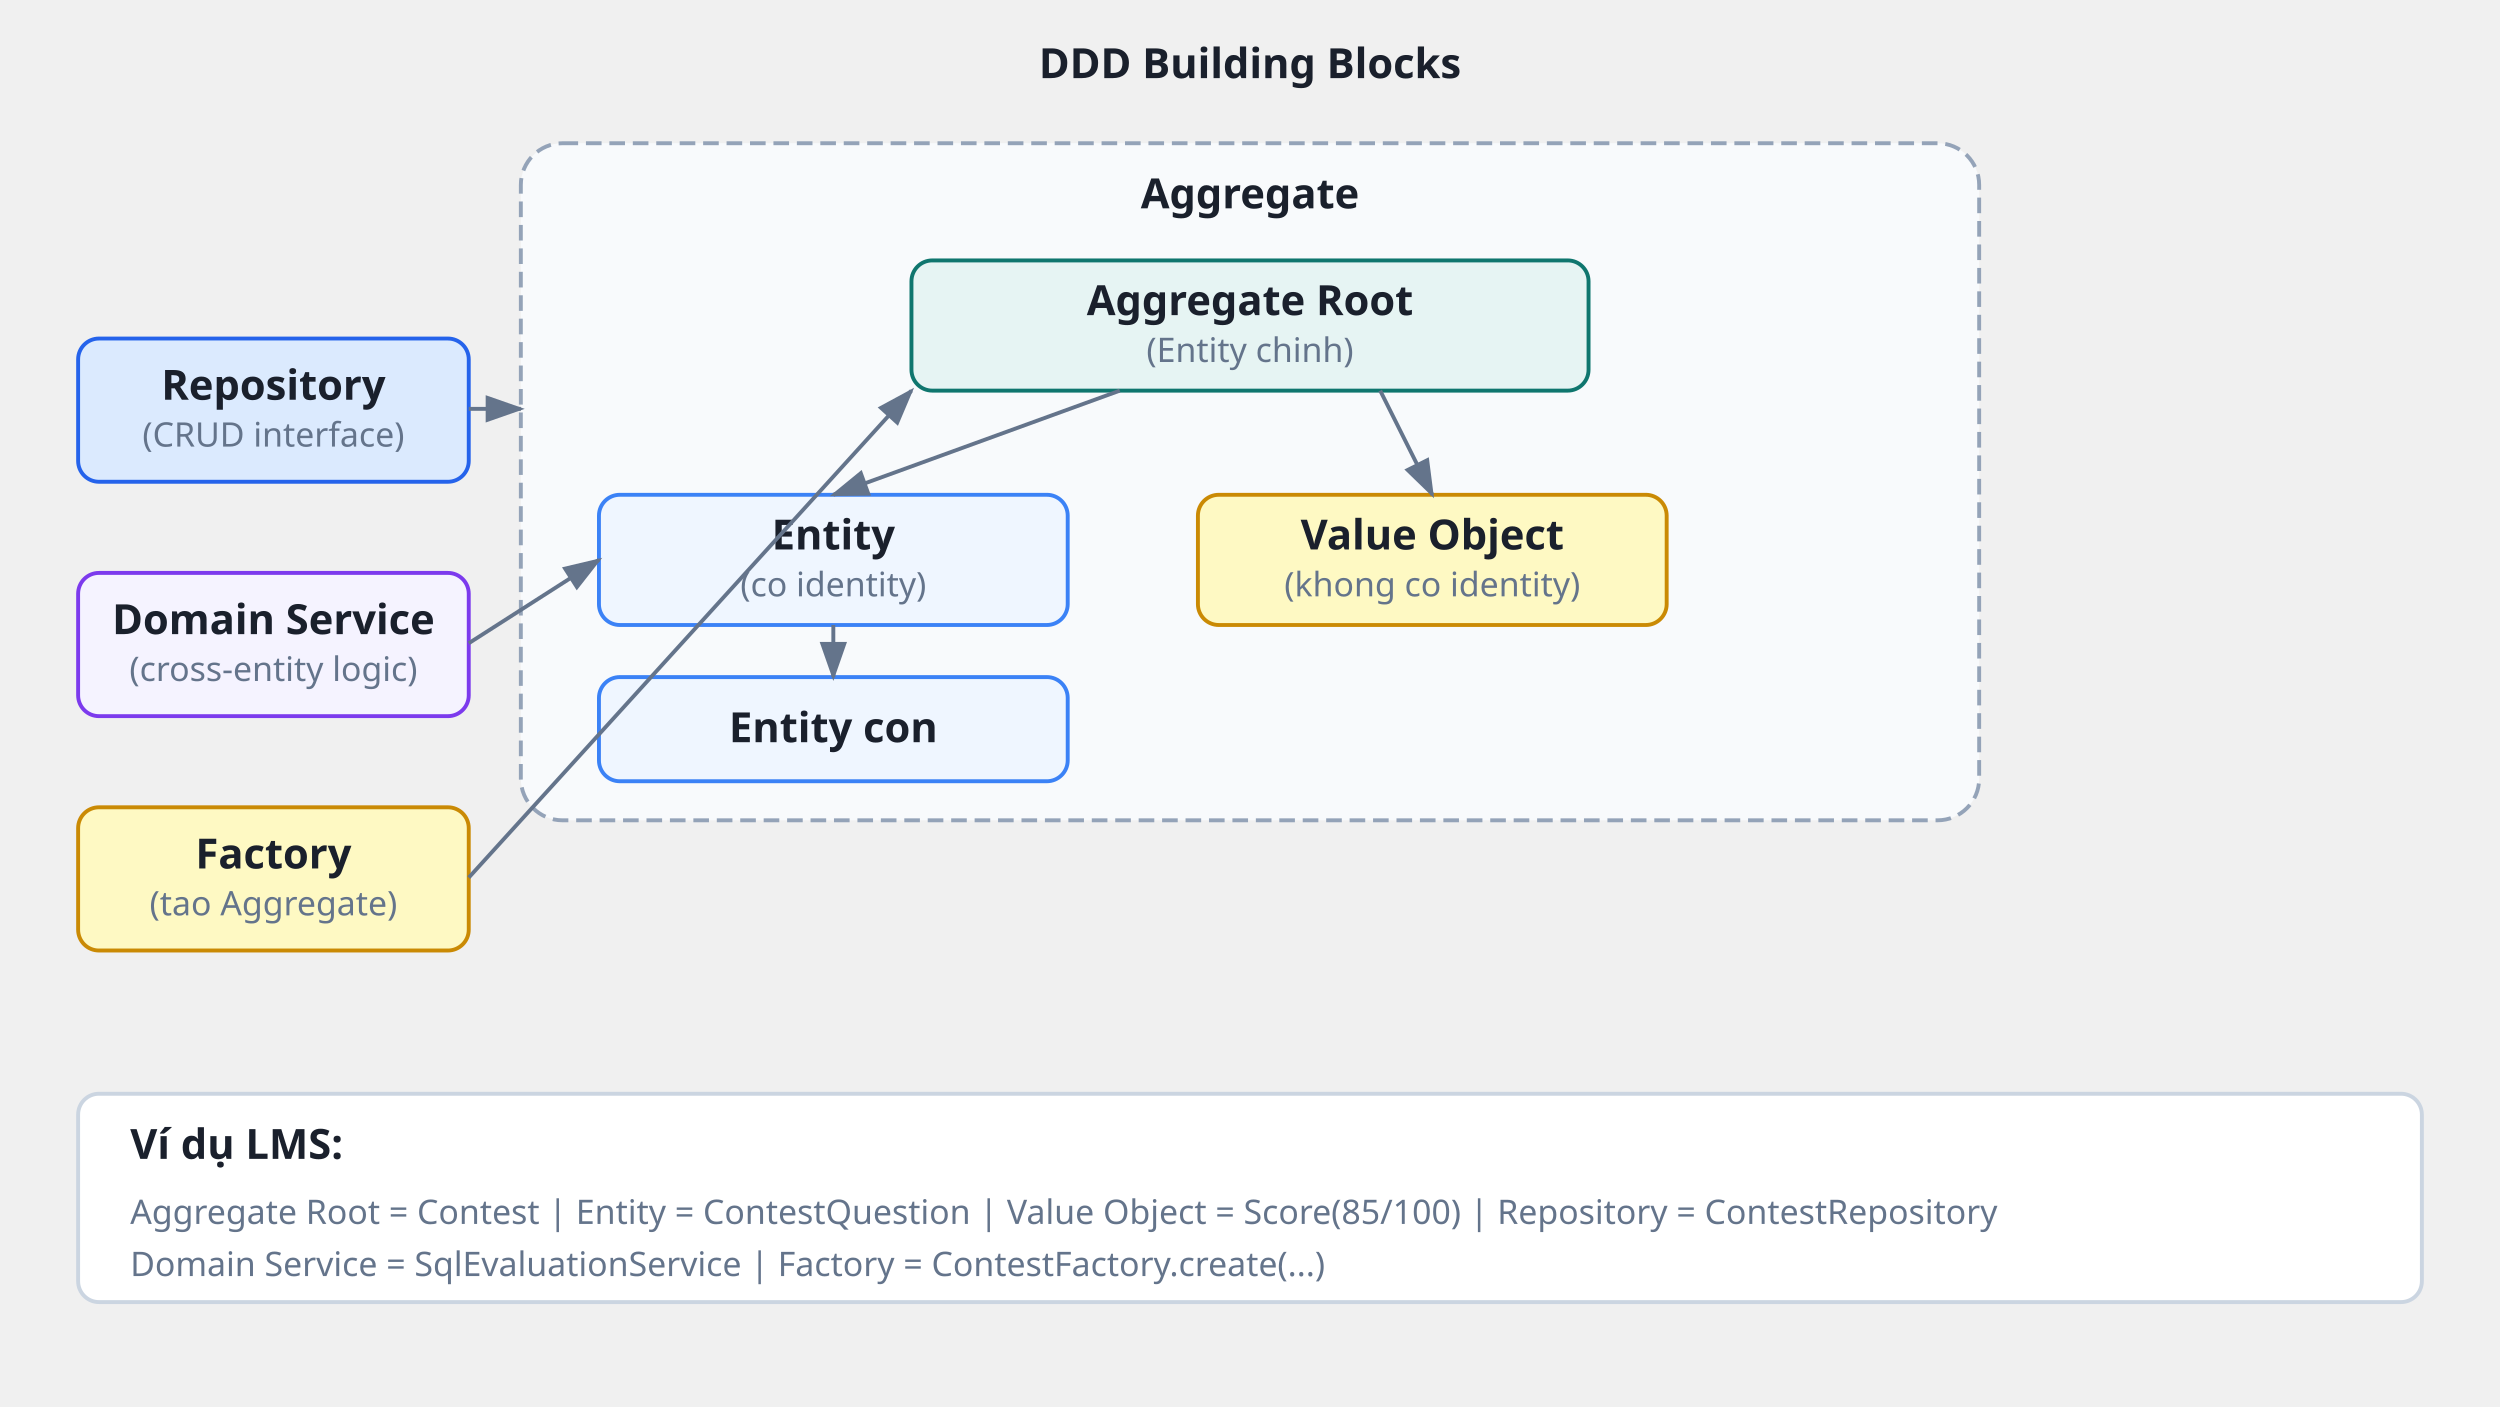
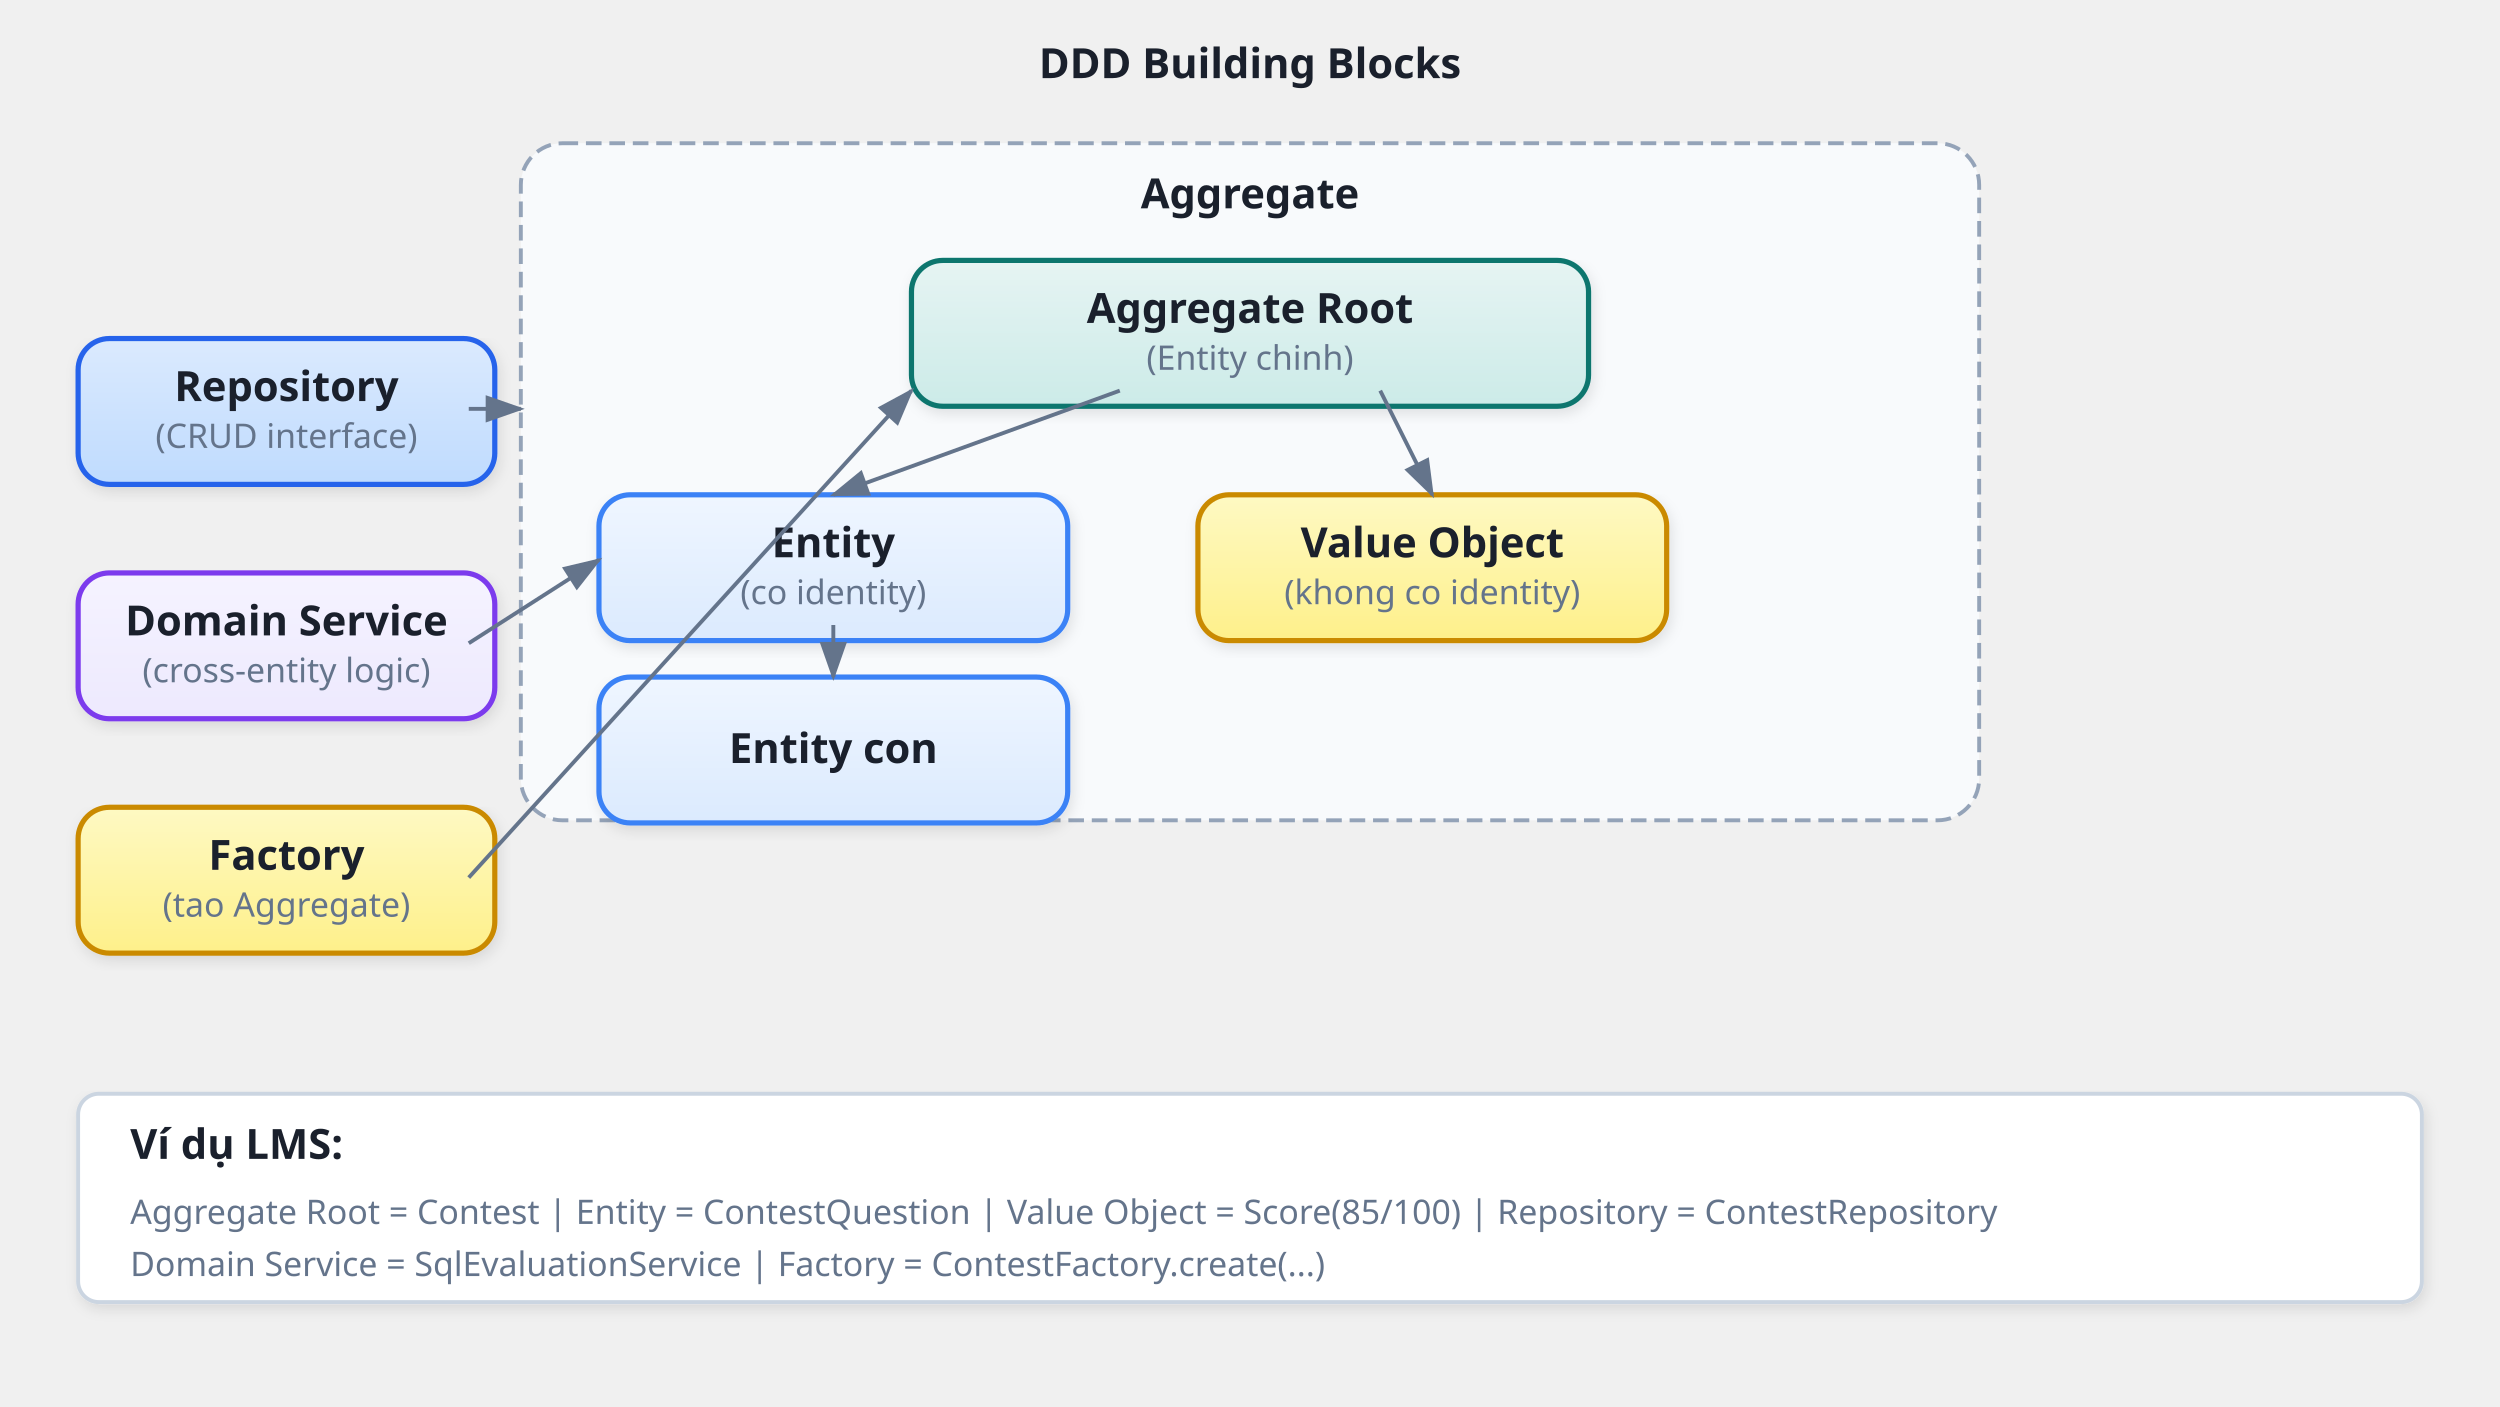
<svg xmlns="http://www.w3.org/2000/svg" viewBox="0 0 960 540" width="100%" height="100%">
  <defs>
    <marker id="arrowhead" markerWidth="10" markerHeight="7" refX="9" refY="3.5" orient="auto">
      <polygon points="0 0, 10 3.5, 0 7" fill="#64748b" />
    </marker>
    <marker id="arrowhead-danger" markerWidth="10" markerHeight="7" refX="9" refY="3.5" orient="auto">
      <polygon points="0 0, 10 3.5, 0 7" fill="#dc2626" />
    </marker>
+     <filter id="shadow" x="-4%" y="-4%" width="108%" height="116%">
+       <feDropShadow dx="1" dy="2" stdDeviation="2.5" flood-color="#0000001a" />
+     </filter>
+     <linearGradient id="grad-service" x1="0" y1="0" x2="0" y2="1">
+       <stop offset="0%" stop-color="#e6f4f3" />
+       <stop offset="100%" stop-color="#ccebe8" />
+     </linearGradient>
+     <linearGradient id="grad-storage" x1="0" y1="0" x2="0" y2="1">
+       <stop offset="0%" stop-color="#dbeafe" />
+       <stop offset="100%" stop-color="#bfdbfe" />
+     </linearGradient>
+     <linearGradient id="grad-event" x1="0" y1="0" x2="0" y2="1">
+       <stop offset="0%" stop-color="#fef9c3" />
+       <stop offset="100%" stop-color="#fef08a" />
+     </linearGradient>
+     <linearGradient id="grad-success" x1="0" y1="0" x2="0" y2="1">
+       <stop offset="0%" stop-color="#dcfce7" />
+       <stop offset="100%" stop-color="#bbf7d0" />
+     </linearGradient>
+     <linearGradient id="grad-danger" x1="0" y1="0" x2="0" y2="1">
+       <stop offset="0%" stop-color="#fee2e2" />
+       <stop offset="100%" stop-color="#fecaca" />
+     </linearGradient>
+     <linearGradient id="grad-warning" x1="0" y1="0" x2="0" y2="1">
+       <stop offset="0%" stop-color="#fff7ed" />
+       <stop offset="100%" stop-color="#ffedd5" />
+     </linearGradient>
+     <linearGradient id="grad-info" x1="0" y1="0" x2="0" y2="1">
+       <stop offset="0%" stop-color="#eff6ff" />
+       <stop offset="100%" stop-color="#dbeafe" />
+     </linearGradient>
+     <linearGradient id="grad-highlight" x1="0" y1="0" x2="0" y2="1">
+       <stop offset="0%" stop-color="#f5f3ff" />
+       <stop offset="100%" stop-color="#ede9fe" />
+     </linearGradient>
+     <linearGradient id="grad-legacy" x1="0" y1="0" x2="0" y2="1">
+       <stop offset="0%" stop-color="#f3f4f6" />
+       <stop offset="100%" stop-color="#e5e7eb" />
+     </linearGradient>
  </defs>
  <style>
    text {
      font-family: 'Segoe UI', system-ui, -apple-system, sans-serif;
      font-size: 14px;
      fill: #1a202c;
    }
-     .title { font-weight: bold; font-size: 16px; }
+     .title { font-weight: 600; font-size: 16px; }
    .small { font-size: 12px; }
    .subtitle { font-size: 13px; fill: #64748b; }
    .mono { font-family: 'Consolas', 'DejaVu Sans Mono', monospace; font-size: 12px; }

    .cluster { fill: #f8fafc; stroke: #94a3b8; stroke-width: 1.5; stroke-dasharray: 6 3; }
-     .service { fill: #e6f4f3; stroke: #0f766e; stroke-width: 1.5; }
-     .storage { fill: #dbeafe; stroke: #2563eb; stroke-width: 1.5; }
-     .event   { fill: #fef9c3;   stroke: #ca8a04;   stroke-width: 1.5; }
-     .success { fill: #dcfce7; stroke: #16a34a; stroke-width: 1.5; }
-     .danger  { fill: #fee2e2;  stroke: #dc2626;  stroke-width: 1.5; }
-     .warning { fill: #fff7ed; stroke: #ea580c; stroke-width: 1.5; }
-     .info    { fill: #eff6ff;    stroke: #3b82f6;    stroke-width: 1.5; }
-     .highlight { fill: #f5f3ff; stroke: #7c3aed; stroke-width: 1.5; }
-     .legacy  { fill: #f3f4f6;  stroke: #9ca3af;  stroke-width: 1.5; }
-     .note    { fill: #ffffff;     stroke: #cbd5e1;   stroke-width: 1.5; }
-     .step    { fill: #ffffff;     stroke: #94a3b8;         stroke-width: 1.5; }
+     .service { fill: url(#grad-service); stroke: #0f766e; stroke-width: 2.0; filter: url(#shadow); }
+     .storage { fill: url(#grad-storage); stroke: #2563eb; stroke-width: 2.0; filter: url(#shadow); }
+     .event   { fill: url(#grad-event);   stroke: #ca8a04;   stroke-width: 2.0; filter: url(#shadow); }
+     .success { fill: url(#grad-success); stroke: #16a34a; stroke-width: 2.0; filter: url(#shadow); }
+     .danger  { fill: url(#grad-danger);  stroke: #dc2626;  stroke-width: 2.0; filter: url(#shadow); }
+     .warning { fill: url(#grad-warning); stroke: #ea580c; stroke-width: 2.0; filter: url(#shadow); }
+     .info    { fill: url(#grad-info);    stroke: #3b82f6;    stroke-width: 2.0; filter: url(#shadow); }
+     .highlight { fill: url(#grad-highlight); stroke: #7c3aed; stroke-width: 2.0; filter: url(#shadow); }
+     .legacy  { fill: url(#grad-legacy);  stroke: #9ca3af;  stroke-width: 1.5; filter: url(#shadow); }
+     .note    { fill: #ffffff;    stroke: #cbd5e1;   stroke-width: 1.5; filter: url(#shadow); }
+     .step    { fill: #ffffff;    stroke: #94a3b8;         stroke-width: 1.5; filter: url(#shadow); }
+ 
+     .service-flat { fill: #e6f4f3; stroke: #0f766e; stroke-width: 1.5; }
+     .storage-flat { fill: #dbeafe; stroke: #2563eb; stroke-width: 1.5; }
+     .event-flat   { fill: #fef9c3;   stroke: #ca8a04;   stroke-width: 1.5; }

    .arrow {
      stroke: #64748b; stroke-width: 1.5; fill: none;
      marker-end: url(#arrowhead);
    }
    .arrow-dashed {
      stroke: #64748b; stroke-width: 1.5; fill: none;
      stroke-dasharray: 6 3; marker-end: url(#arrowhead);
    }
    .arrow-danger {
-       stroke: #dc2626; stroke-width: 2; fill: none;
+       stroke: #dc2626; stroke-width: 2.0; fill: none;
      marker-end: url(#arrowhead-danger);
    }
-     .arrow-bg { fill: #ffffff; opacity: 0.9; }
+     .arrow-bg { fill: #ffffff; opacity: 0.92; }
    .lifeline {
-       stroke: #94a3b8; stroke-width: 1;
+       stroke: #94a3b8; stroke-width: 1.0;
      stroke-dasharray: 4 3; fill: none;
+     }
+     .separator {
+       stroke: #cbd5e1; stroke-width: 1.0;
    }
  </style>
  <text x="480" y="30" text-anchor="middle" class="title">DDD Building Blocks</text>
  <rect x="200" y="55" width="560" height="260" rx="16" class="cluster" />
  <text x="480" y="80" text-anchor="middle" class="title">Aggregate</text>
-   <rect x="350" y="100" width="260" height="50" rx="8" class="service" />
-   <text x="480.0" y="121.0" text-anchor="middle" class="title">Aggregate Root</text>
-   <text x="480.0" y="139.0" text-anchor="middle" class="subtitle">(Entity chinh)</text>
-   <rect x="230" y="190" width="180" height="50" rx="8" class="info" />
-   <text x="320.0" y="211.0" text-anchor="middle" class="title">Entity</text>
-   <text x="320.0" y="229.0" text-anchor="middle" class="subtitle">(co identity)</text>
-   <rect x="460" y="190" width="180" height="50" rx="8" class="event" />
-   <text x="550.0" y="211.0" text-anchor="middle" class="title">Value Object</text>
-   <text x="550.0" y="229.0" text-anchor="middle" class="subtitle">(khong co identity)</text>
+   <rect x="350" y="100" width="260" height="56" rx="12" class="service" />
+   <text x="480.0" y="124.0" text-anchor="middle" class="title">Aggregate Root</text>
+   <text x="480.0" y="142.0" text-anchor="middle" class="subtitle">(Entity chinh)</text>
+   <rect x="230" y="190" width="180" height="56" rx="12" class="info" />
+   <text x="320.0" y="214.0" text-anchor="middle" class="title">Entity</text>
+   <text x="320.0" y="232.0" text-anchor="middle" class="subtitle">(co identity)</text>
+   <rect x="460" y="190" width="180" height="56" rx="12" class="event" />
+   <text x="550.0" y="214.0" text-anchor="middle" class="title">Value Object</text>
+   <text x="550.0" y="232.0" text-anchor="middle" class="subtitle">(khong co identity)</text>
  <path d="M 430 150 L 320 190" class="arrow" />
  <path d="M 530 150 L 550 190" class="arrow" />
-   <rect x="230" y="260" width="180" height="40" rx="8" class="info" />
-   <text x="320.0" y="285.0" text-anchor="middle" class="title">Entity con</text>
+   <rect x="230" y="260" width="180" height="56" rx="12" class="info" />
+   <text x="320.0" y="293.0" text-anchor="middle" class="title">Entity con</text>
  <path d="M 320 240 L 320 260" class="arrow" />
-   <rect x="30" y="130" width="150" height="55" rx="8" class="storage" />
-   <text x="105.0" y="153.5" text-anchor="middle" class="title">Repository</text>
-   <text x="105.0" y="171.5" text-anchor="middle" class="subtitle">(CRUD interface)</text>
+   <rect x="30" y="130" width="160" height="56" rx="12" class="storage" />
+   <text x="110.0" y="154.0" text-anchor="middle" class="title">Repository</text>
+   <text x="110.0" y="172.0" text-anchor="middle" class="subtitle">(CRUD interface)</text>
  <path d="M 180 157 L 200 157" class="arrow" />
-   <rect x="30" y="220" width="150" height="55" rx="8" class="highlight" />
-   <text x="105.0" y="243.5" text-anchor="middle" class="title">Domain Service</text>
-   <text x="105.0" y="261.5" text-anchor="middle" class="subtitle">(cross-entity logic)</text>
+   <rect x="30" y="220" width="160" height="56" rx="12" class="highlight" />
+   <text x="110.0" y="244.0" text-anchor="middle" class="title">Domain Service</text>
+   <text x="110.0" y="262.0" text-anchor="middle" class="subtitle">(cross-entity logic)</text>
  <path d="M 180 247 L 230 215" class="arrow" />
-   <rect x="30" y="310" width="150" height="55" rx="8" class="event" />
-   <text x="105.0" y="333.5" text-anchor="middle" class="title">Factory</text>
-   <text x="105.0" y="351.5" text-anchor="middle" class="subtitle">(tao Aggregate)</text>
+   <rect x="30" y="310" width="160" height="56" rx="12" class="event" />
+   <text x="110.0" y="334.0" text-anchor="middle" class="title">Factory</text>
+   <text x="110.0" y="352.0" text-anchor="middle" class="subtitle">(tao Aggregate)</text>
  <path d="M 180 337 L 350 150" class="arrow" />
  <rect x="30" y="420" width="900" height="80" rx="8" class="note" />
  <text x="50" y="445" class="title">Ví dụ LMS:</text>
  <text x="50" y="470" class="subtitle">Aggregate Root = Contest | Entity = ContestQuestion | Value Object = Score(85/100) | Repository = ContestRepository</text>
  <text x="50" y="490" class="subtitle">Domain Service = SqlEvaluationService | Factory = ContestFactory.create(...)</text>
</svg>
